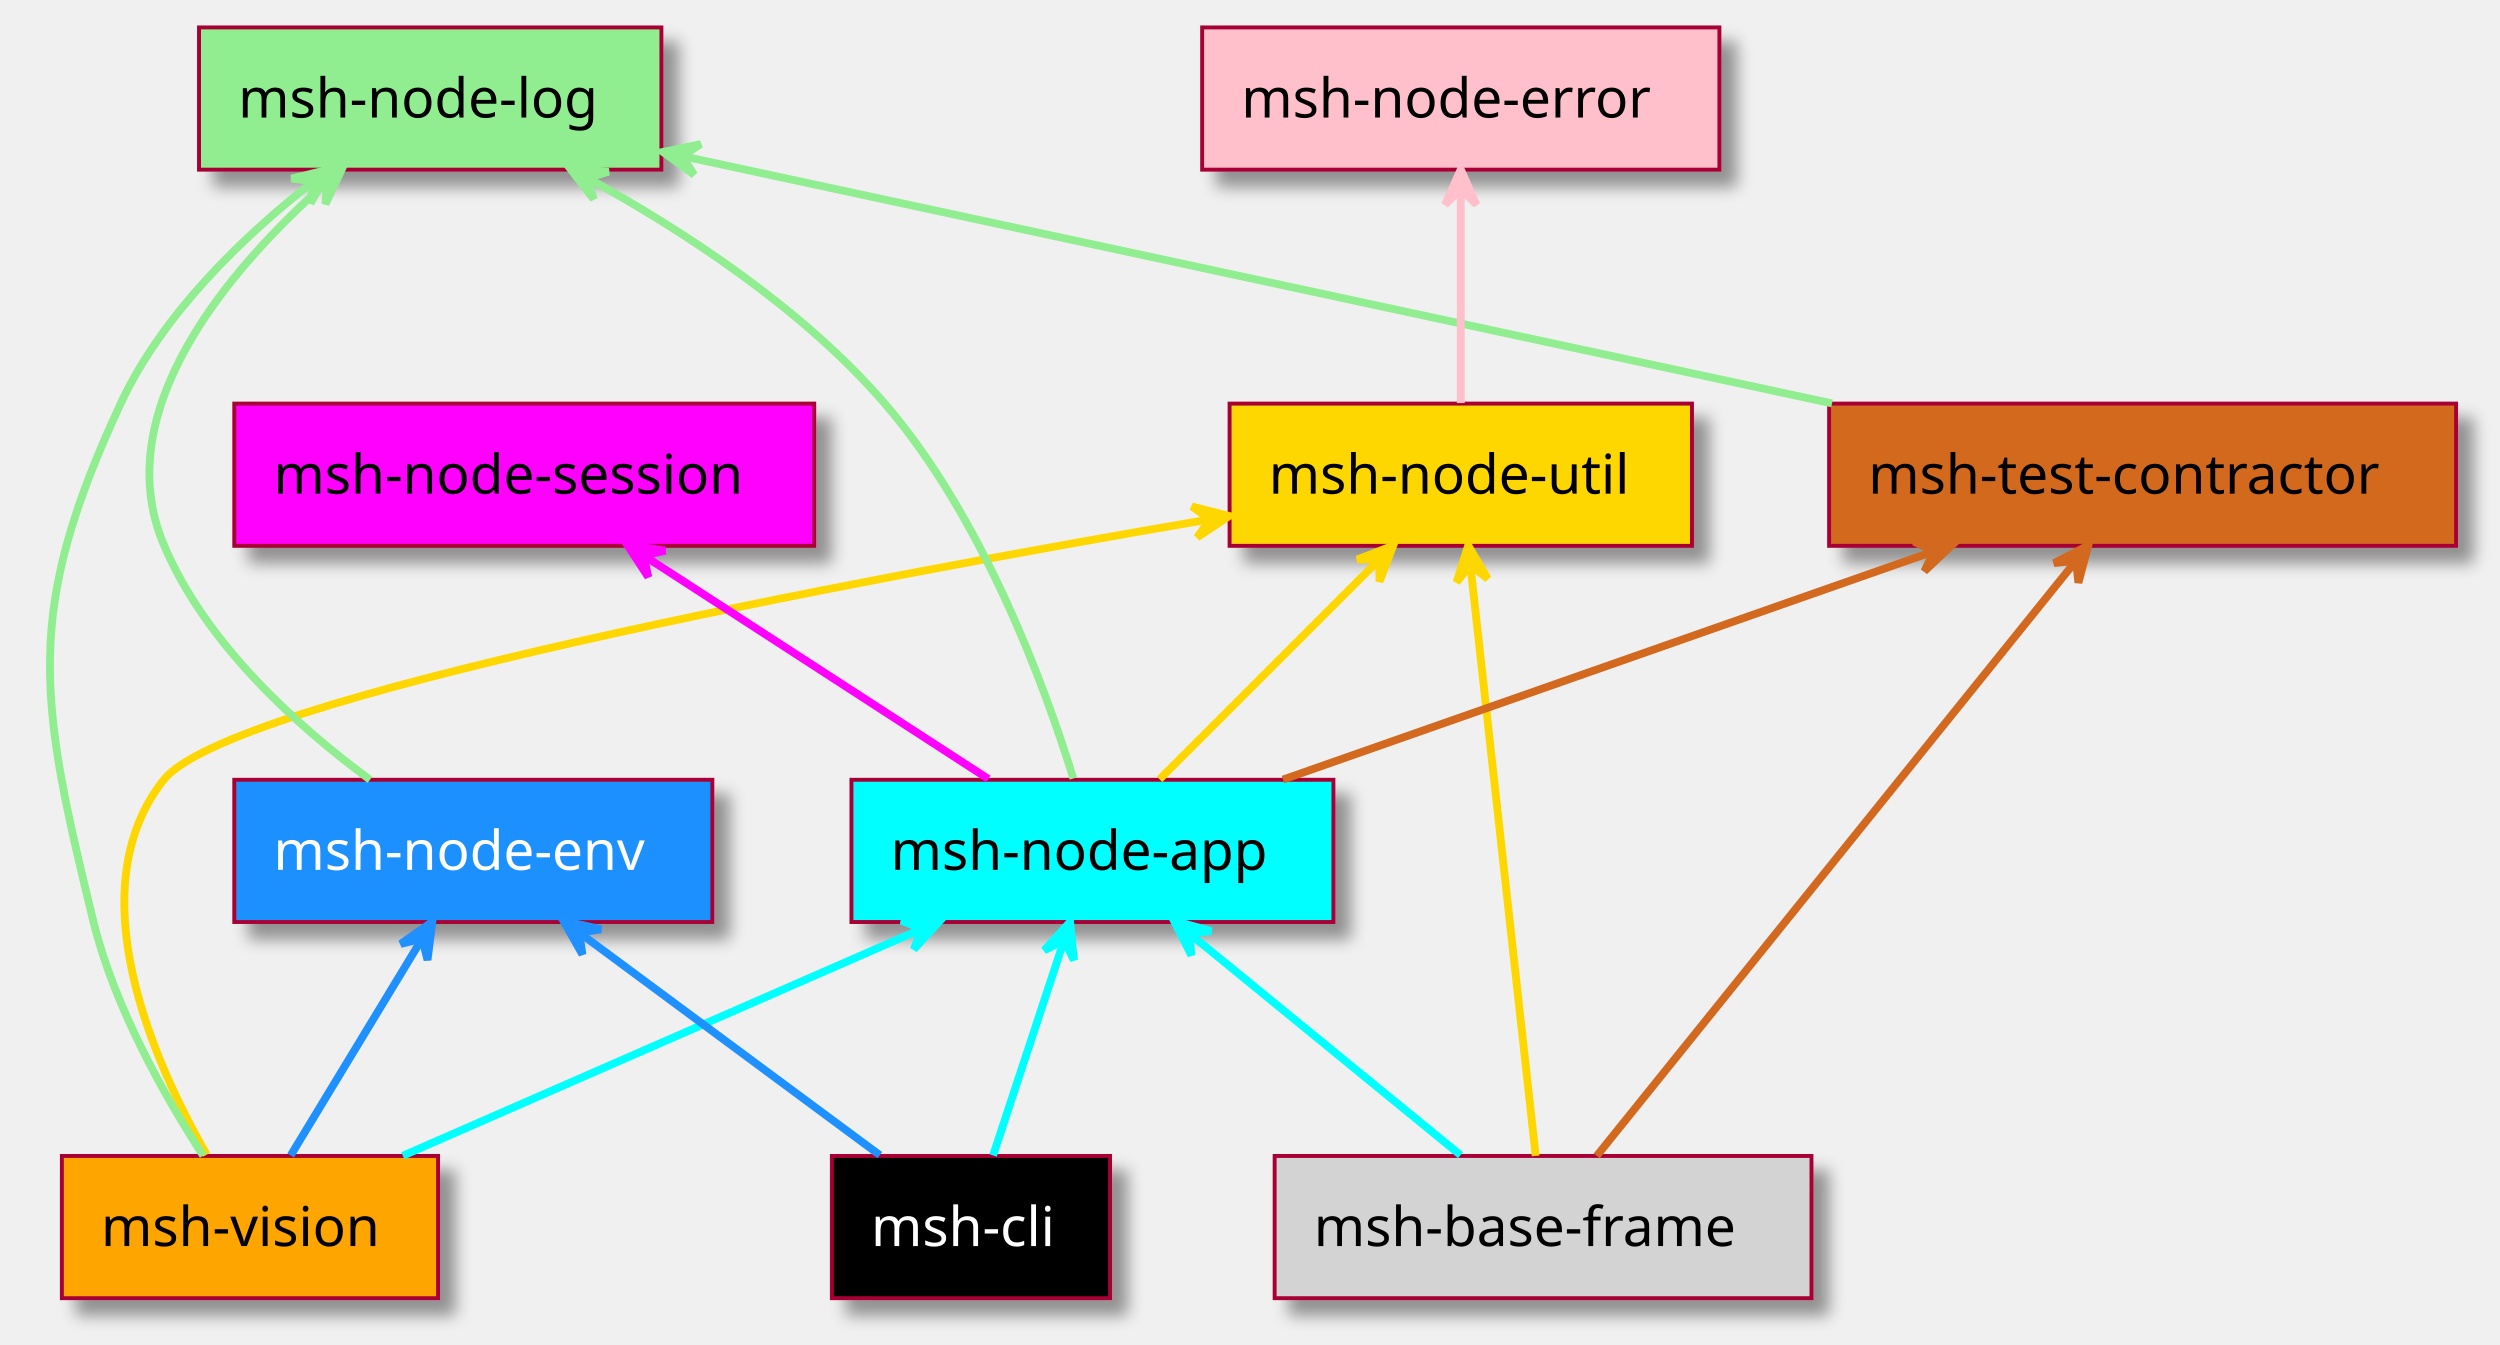
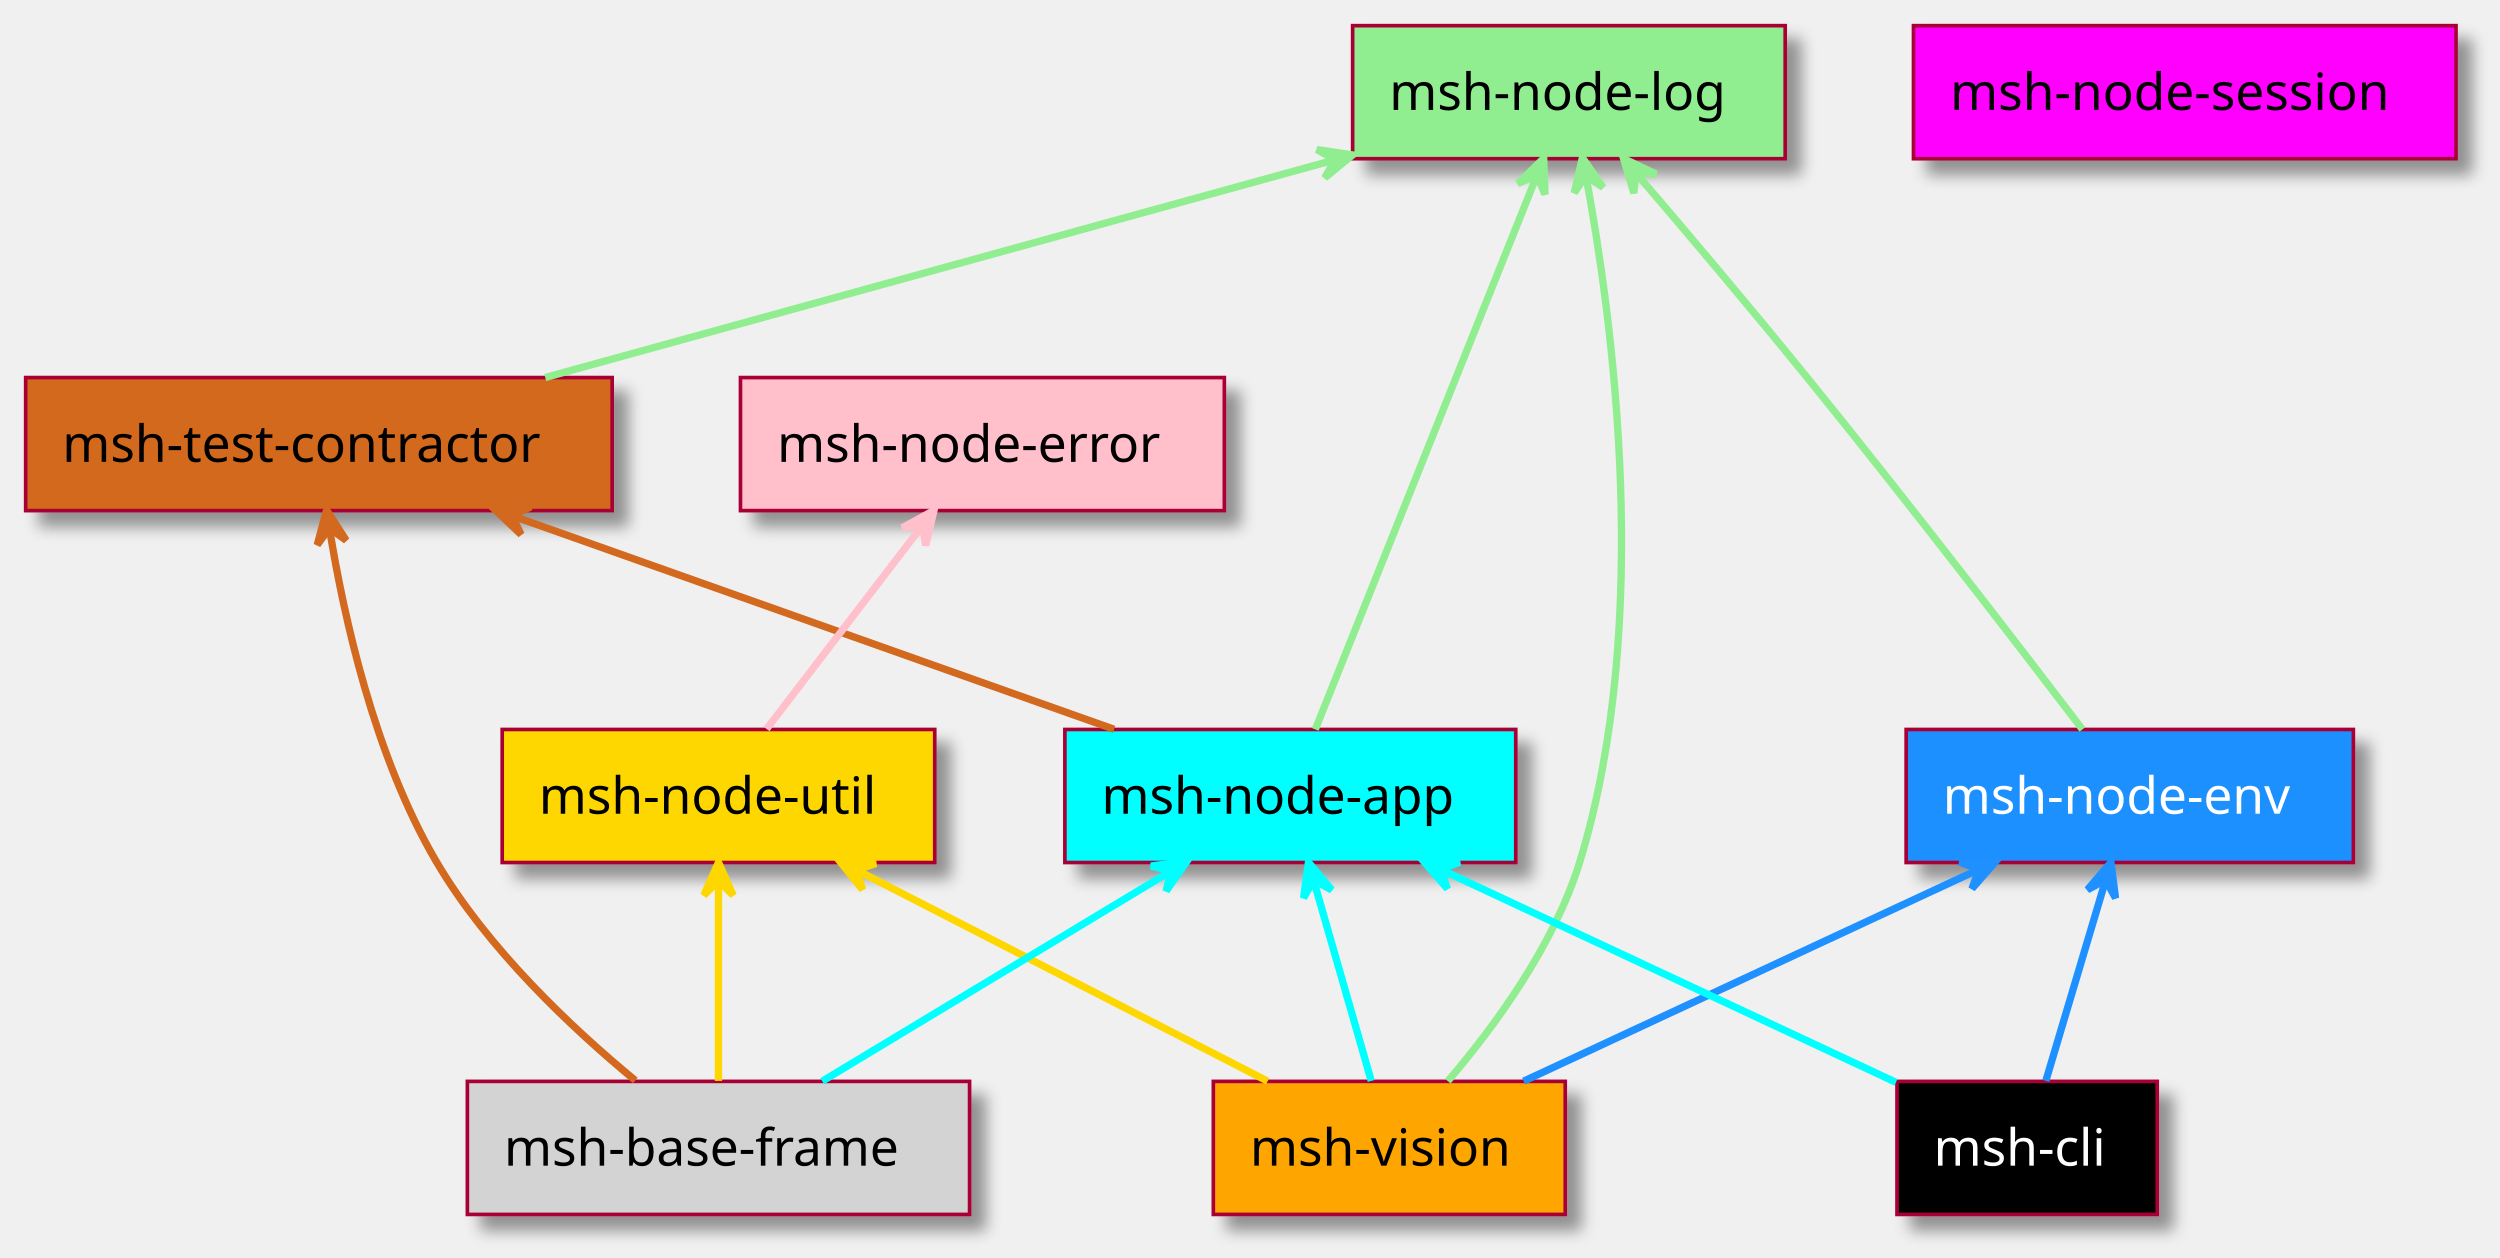
- <svg xmlns="http://www.w3.org/2000/svg" contentScriptType="application/ecmascript" contentStyleType="text/css" height="343px" preserveAspectRatio="none" style="width:638px;height:343px;background:#FFFFFF;" version="1.1" viewBox="0 0 638 343" width="638px" zoomAndPan="magnify">
+ <svg xmlns="http://www.w3.org/2000/svg" contentScriptType="application/ecmascript" contentStyleType="text/css" height="343px" preserveAspectRatio="none" style="width:682px;height:343px;background:#FFFFFF;" version="1.1" viewBox="0 0 682 343" width="682px" zoomAndPan="magnify">
  <defs>
-     <filter height="300%" id="f1cvawyjxps370" width="300%" x="-1" y="-1">
+     <filter height="300%" id="f1vmir36l8lwkv" width="300%" x="-1" y="-1">
      <feGaussianBlur result="blurOut" stdDeviation="2.0" />
      <feColorMatrix in="blurOut" result="blurOut2" type="matrix" values="0 0 0 0 0 0 0 0 0 0 0 0 0 0 0 0 0 0 .4 0" />
      <feOffset dx="4.0" dy="4.0" in="blurOut2" result="blurOut3" />
      <feBlend in="SourceGraphic" in2="blurOut3" mode="normal" />
    </filter>
  </defs>
  <g>
-     <rect fill="#FFC0CB" filter="url(#f1cvawyjxps370)" height="36.297" style="stroke:#A80036;stroke-width:1.0;" width="132" x="306.79" y="7" />
-     <text fill="#000000" font-family="sans-serif" font-size="14" lengthAdjust="spacing" textLength="112" x="316.79" y="29.995">msh-node-error</text>
-     <rect fill="#FF00FF" filter="url(#f1cvawyjxps370)" height="36.297" style="stroke:#A80036;stroke-width:1.0;" width="148" x="59.79" y="103" />
-     <text fill="#000000" font-family="sans-serif" font-size="14" lengthAdjust="spacing" textLength="128" x="69.79" y="125.995">msh-node-session</text>
-     <rect fill="#FFD700" filter="url(#f1cvawyjxps370)" height="36.297" style="stroke:#A80036;stroke-width:1.0;" width="118" x="313.79" y="103" />
-     <text fill="#000000" font-family="sans-serif" font-size="14" lengthAdjust="spacing" textLength="98" x="323.79" y="125.995">msh-node-util</text>
-     <rect fill="#90EE90" filter="url(#f1cvawyjxps370)" height="36.297" style="stroke:#A80036;stroke-width:1.0;" width="118" x="50.79" y="7" />
-     <text fill="#000000" font-family="sans-serif" font-size="14" lengthAdjust="spacing" textLength="98" x="60.79" y="29.995">msh-node-log</text>
-     <rect fill="#00FFFF" filter="url(#f1cvawyjxps370)" height="36.297" style="stroke:#A80036;stroke-width:1.0;" width="123" x="217.29" y="199" />
-     <text fill="#000000" font-family="sans-serif" font-size="14" lengthAdjust="spacing" textLength="103" x="227.29" y="221.995">msh-node-app</text>
-     <rect fill="#D2691E" filter="url(#f1cvawyjxps370)" height="36.297" style="stroke:#A80036;stroke-width:1.0;" width="160" x="466.79" y="103" />
-     <text fill="#000000" font-family="sans-serif" font-size="14" lengthAdjust="spacing" textLength="140" x="476.79" y="125.995">msh-test-contractor</text>
-     <rect fill="#1E90FF" filter="url(#f1cvawyjxps370)" height="36.297" style="stroke:#A80036;stroke-width:1.0;" width="122" x="59.79" y="199" />
-     <text fill="#FFFFFF" font-family="sans-serif" font-size="14" lengthAdjust="spacing" textLength="102" x="69.79" y="221.995">msh-node-env</text>
-     <rect fill="#D3D3D3" filter="url(#f1cvawyjxps370)" height="36.297" style="stroke:#A80036;stroke-width:1.0;" width="137" x="325.29" y="295" />
-     <text fill="#000000" font-family="sans-serif" font-size="14" lengthAdjust="spacing" textLength="117" x="335.29" y="317.995">msh-base-frame</text>
-     <rect fill="#000000" filter="url(#f1cvawyjxps370)" height="36.297" style="stroke:#A80036;stroke-width:1.0;" width="71" x="212.29" y="295" />
-     <text fill="#FFFFFF" font-family="sans-serif" font-size="14" lengthAdjust="spacing" textLength="51" x="222.29" y="317.995">msh-cli</text>
-     <rect fill="#FFA500" filter="url(#f1cvawyjxps370)" height="36.297" style="stroke:#A80036;stroke-width:1.0;" width="96" x="15.79" y="295" />
-     <text fill="#000000" font-family="sans-serif" font-size="14" lengthAdjust="spacing" textLength="76" x="25.79" y="317.995">msh-vision</text>
-     <path d="M235.21,237.05 C196.4,254.02 140.15,278.61 102.8,294.95 " fill="none" id="node_app-backto-vision" style="stroke:#00FFFF;stroke-width:2.0;" />
-     <polygon fill="#00FFFF" points="239.85,235.02,230.001,234.952,235.267,237.019,233.2,242.284,239.85,235.02" style="stroke:#00FFFF;stroke-width:2.0;" />
-     <path d="M107.57,239.8 C97.41,256.56 83.56,279.4 74.18,294.87 " fill="none" id="node_env-backto-vision" style="stroke:#1E90FF;stroke-width:2.0;" />
-     <polygon fill="#1E90FF" points="110.33,235.24,102.256,240.88,107.747,239.521,109.106,245.012,110.33,235.24" style="stroke:#1E90FF;stroke-width:2.0;" />
-     <path d="M308.6,132.55 C217.12,148.23 58.4,178.08 41.79,199 C19.67,226.86 38.94,270.61 52.74,294.68 " fill="none" id="node_util-backto-vision" style="stroke:#FFD700;stroke-width:2.0;" />
-     <polygon fill="#FFD700" points="313.71,131.68,304.164,129.254,308.781,132.523,305.513,137.14,313.71,131.68" style="stroke:#FFD700;stroke-width:2.0;" />
-     <path d="M79.58,46.62 C62.07,60.37 41.44,80.11 30.79,103 C6,156.27 9.85,177.93 23.79,235 C29.19,257.1 42.13,279.92 51.85,294.92 " fill="none" id="node_log-backto-vision" style="stroke:#90EE90;stroke-width:2.0;" />
-     <polygon fill="#90EE90" points="83.95,43.25,74.378,45.57,79.988,46.3,79.258,51.91,83.95,43.25" style="stroke:#90EE90;stroke-width:2.0;" />
-     <path d="M303.62,238.3 C324.24,255.15 353.23,278.85 372.73,294.79 " fill="none" id="node_app-backto-base_frame" style="stroke:#00FFFF;stroke-width:2.0;" />
-     <polygon fill="#00FFFF" points="299.61,235.02,304.057,243.808,303.485,238.18,309.113,237.608,299.61,235.02" style="stroke:#00FFFF;stroke-width:2.0;" />
-     <path d="M375.28,144.59 C379.54,183.1 388.11,260.65 391.91,294.98 " fill="none" id="node_util-backto-base_frame" style="stroke:#FFD700;stroke-width:2.0;" />
-     <polygon fill="#FFD700" points="374.69,139.2,371.717,148.589,375.247,144.169,379.668,147.698,374.69,139.2" style="stroke:#FFD700;stroke-width:2.0;" />
-     <path d="M529.73,143.18 C499.13,181.19 435.48,260.23 407.49,294.98 " fill="none" id="test_contractor-backto-base_frame" style="stroke:#D2691E;stroke-width:2.0;" />
-     <polygon fill="#D2691E" points="532.94,139.2,524.178,143.698,529.803,143.093,530.407,148.718,532.94,139.2" style="stroke:#D2691E;stroke-width:2.0;" />
-     <path d="M150,45.46 C174.42,58.9 204.83,78.7 225.79,103 C250.84,132.04 266.58,174.94 273.92,198.66 " fill="none" id="node_log-backto-node_app" style="stroke:#90EE90;stroke-width:2.0;" />
-     <polygon fill="#90EE90" points="145.51,43.03,151.505,50.844,149.902,45.419,155.327,43.817,145.51,43.03" style="stroke:#90EE90;stroke-width:2.0;" />
-     <path d="M164.45,141.88 C190.48,158.75 227.45,182.72 252.24,198.79 " fill="none" id="node_session-backto-node_app" style="stroke:#FF00FF;stroke-width:2.0;" />
-     <polygon fill="#FF00FF" points="160.05,139.02,165.438,147.264,164.249,141.734,169.78,140.546,160.05,139.02" style="stroke:#FF00FF;stroke-width:2.0;" />
-     <path d="M351.85,142.94 C335.01,159.78 311.65,183.14 295.92,198.87 " fill="none" id="node_util-backto-node_app" style="stroke:#FFD700;stroke-width:2.0;" />
-     <polygon fill="#FFD700" points="355.55,139.24,346.365,142.794,352.022,142.783,352.033,148.44,355.55,139.24" style="stroke:#FFD700;stroke-width:2.0;" />
-     <path d="M493.35,140.74 C444.95,157.72 374.26,182.52 327.41,198.95 " fill="none" id="test_contractor-backto-node_app" style="stroke:#D2691E;stroke-width:2.0;" />
-     <polygon fill="#D2691E" points="498.26,139.02,488.443,138.231,493.543,140.678,491.096,145.778,498.26,139.02" style="stroke:#D2691E;stroke-width:2.0;" />
-     <path d="M271.46,240.23 C265.94,256.95 258.5,279.53 253.44,294.87 " fill="none" id="node_app-backto-cli" style="stroke:#00FFFF;stroke-width:2.0;" />
-     <polygon fill="#00FFFF" points="273.1,235.24,266.479,242.531,271.532,239.988,274.075,245.041,273.1,235.24" style="stroke:#00FFFF;stroke-width:2.0;" />
-     <path d="M147.93,238.09 C170.71,254.95 202.91,278.79 224.53,294.79 " fill="none" id="node_env-backto-cli" style="stroke:#1E90FF;stroke-width:2.0;" />
-     <polygon fill="#1E90FF" points="143.79,235.02,148.644,243.59,147.809,237.995,153.404,237.16,143.79,235.02" style="stroke:#1E90FF;stroke-width:2.0;" />
-     <path d="M83.33,46.57 C58.56,68.51 27.35,104.76 41.79,139 C52.43,164.24 75.83,185.3 94.42,198.99 " fill="none" id="node_log-backto-node_env" style="stroke:#90EE90;stroke-width:2.0;" />
-     <polygon fill="#90EE90" points="87.24,43.17,77.821,46.048,83.464,46.447,83.065,52.09,87.24,43.17" style="stroke:#90EE90;stroke-width:2.0;" />
-     <path d="M174.24,39.86 C252.21,56.64 383.46,84.87 467.54,102.95 " fill="none" id="node_log-backto-test_contractor" style="stroke:#90EE90;stroke-width:2.0;" />
-     <polygon fill="#90EE90" points="169.18,38.78,177.131,44.593,174.067,39.837,178.822,36.774,169.18,38.78" style="stroke:#90EE90;stroke-width:2.0;" />
-     <path d="M372.79,48.66 C372.79,65.34 372.79,87.66 372.79,102.87 " fill="none" id="node_error-backto-node_util" style="stroke:#FFC0CB;stroke-width:2.0;" />
-     <polygon fill="#FFC0CB" points="372.79,43.24,368.79,52.24,372.79,48.24,376.79,52.24,372.79,43.24" style="stroke:#FFC0CB;stroke-width:2.0;" />
+     <rect fill="#FFC0CB" filter="url(#f1vmir36l8lwkv)" height="36.297" style="stroke:#A80036;stroke-width:1.0;" width="132" x="202" y="103" />
+     <text fill="#000000" font-family="sans-serif" font-size="14" lengthAdjust="spacing" textLength="112" x="212" y="125.995">msh-node-error</text>
+     <rect fill="#FF00FF" filter="url(#f1vmir36l8lwkv)" height="36.297" style="stroke:#A80036;stroke-width:1.0;" width="148" x="522" y="7" />
+     <text fill="#000000" font-family="sans-serif" font-size="14" lengthAdjust="spacing" textLength="128" x="532" y="29.995">msh-node-session</text>
+     <rect fill="#FFD700" filter="url(#f1vmir36l8lwkv)" height="36.297" style="stroke:#A80036;stroke-width:1.0;" width="118" x="137" y="199" />
+     <text fill="#000000" font-family="sans-serif" font-size="14" lengthAdjust="spacing" textLength="98" x="147" y="221.995">msh-node-util</text>
+     <rect fill="#90EE90" filter="url(#f1vmir36l8lwkv)" height="36.297" style="stroke:#A80036;stroke-width:1.0;" width="118" x="369" y="7" />
+     <text fill="#000000" font-family="sans-serif" font-size="14" lengthAdjust="spacing" textLength="98" x="379" y="29.995">msh-node-log</text>
+     <rect fill="#00FFFF" filter="url(#f1vmir36l8lwkv)" height="36.297" style="stroke:#A80036;stroke-width:1.0;" width="123" x="290.5" y="199" />
+     <text fill="#000000" font-family="sans-serif" font-size="14" lengthAdjust="spacing" textLength="103" x="300.5" y="221.995">msh-node-app</text>
+     <rect fill="#D2691E" filter="url(#f1vmir36l8lwkv)" height="36.297" style="stroke:#A80036;stroke-width:1.0;" width="160" x="7" y="103" />
+     <text fill="#000000" font-family="sans-serif" font-size="14" lengthAdjust="spacing" textLength="140" x="17" y="125.995">msh-test-contractor</text>
+     <rect fill="#1E90FF" filter="url(#f1vmir36l8lwkv)" height="36.297" style="stroke:#A80036;stroke-width:1.0;" width="122" x="520" y="199" />
+     <text fill="#FFFFFF" font-family="sans-serif" font-size="14" lengthAdjust="spacing" textLength="102" x="530" y="221.995">msh-node-env</text>
+     <rect fill="#D3D3D3" filter="url(#f1vmir36l8lwkv)" height="36.297" style="stroke:#A80036;stroke-width:1.0;" width="137" x="127.5" y="295" />
+     <text fill="#000000" font-family="sans-serif" font-size="14" lengthAdjust="spacing" textLength="117" x="137.5" y="317.995">msh-base-frame</text>
+     <rect fill="#000000" filter="url(#f1vmir36l8lwkv)" height="36.297" style="stroke:#A80036;stroke-width:1.0;" width="71" x="517.5" y="295" />
+     <text fill="#FFFFFF" font-family="sans-serif" font-size="14" lengthAdjust="spacing" textLength="51" x="527.5" y="317.995">msh-cli</text>
+     <rect fill="#FFA500" filter="url(#f1vmir36l8lwkv)" height="36.297" style="stroke:#A80036;stroke-width:1.0;" width="96" x="331" y="295" />
+     <text fill="#000000" font-family="sans-serif" font-size="14" lengthAdjust="spacing" textLength="76" x="341" y="317.995">msh-vision</text>
+     <path d="M358.38,240.23 C363.19,256.95 369.67,279.53 374.08,294.87 " fill="none" id="node_app-backto-vision" style="stroke:#00FFFF;stroke-width:2.0;" />
+     <polygon fill="#00FFFF" points="356.95,235.24,355.603,244.996,358.337,240.044,363.289,242.777,356.95,235.24" style="stroke:#00FFFF;stroke-width:2.0;" />
+     <path d="M539.61,237.26 C503.17,254.22 450.6,278.68 415.65,294.95 " fill="none" id="node_env-backto-vision" style="stroke:#1E90FF;stroke-width:2.0;" />
+     <polygon fill="#1E90FF" points="544.42,235.02,534.572,235.177,539.884,237.124,537.938,242.435,544.42,235.02" style="stroke:#1E90FF;stroke-width:2.0;" />
+     <path d="M233.9,237.47 C266.9,254.42 314.26,278.75 345.8,294.95 " fill="none" id="node_util-backto-vision" style="stroke:#FFD700;stroke-width:2.0;" />
+     <polygon fill="#FFD700" points="229.14,235.02,235.313,242.694,233.586,237.307,238.973,235.58,229.14,235.02" style="stroke:#FFD700;stroke-width:2.0;" />
+     <path d="M432.63,47.97 C439.87,86.74 451.07,169.41 431,235 C423.97,257.98 407.5,280.3 394.97,294.93 " fill="none" id="node_log-backto-vision" style="stroke:#90EE90;stroke-width:2.0;" />
+     <polygon fill="#90EE90" points="431.68,43.02,429.453,52.614,432.625,47.93,437.308,51.102,431.68,43.02" style="stroke:#90EE90;stroke-width:2.0;" />
+     <path d="M319.34,237.68 C291.23,254.62 251.07,278.81 224.3,294.95 " fill="none" id="node_app-backto-base_frame" style="stroke:#00FFFF;stroke-width:2.0;" />
+     <polygon fill="#00FFFF" points="323.75,235.02,313.978,236.244,319.469,237.603,318.11,243.094,323.75,235.02" style="stroke:#00FFFF;stroke-width:2.0;" />
+     <path d="M196,240.66 C196,257.34 196,279.66 196,294.87 " fill="none" id="node_util-backto-base_frame" style="stroke:#FFD700;stroke-width:2.0;" />
+     <polygon fill="#FFD700" points="196,235.24,192,244.24,196,240.24,200,244.24,196,235.24" style="stroke:#FFD700;stroke-width:2.0;" />
+     <path d="M89.9,144.28 C93.74,168.07 102.11,206.23 119,235 C132.97,258.81 156.05,280.5 173.31,294.75 " fill="none" id="test_contractor-backto-base_frame" style="stroke:#D2691E;stroke-width:2.0;" />
+     <polygon fill="#D2691E" points="89.1,139.14,86.536,148.649,89.871,144.08,94.44,147.416,89.1,139.14" style="stroke:#D2691E;stroke-width:2.0;" />
+     <path d="M419.15,48.11 C403.81,86.47 372.6,164.51 358.81,198.98 " fill="none" id="node_log-backto-node_app" style="stroke:#90EE90;stroke-width:2.0;" />
+     <polygon fill="#90EE90" points="421.12,43.2,414.064,50.071,419.263,47.842,421.491,53.042,421.12,43.2" style="stroke:#90EE90;stroke-width:2.0;" />
+     <path d="M139.84,140.74 C187.7,157.72 257.6,182.52 303.92,198.95 " fill="none" id="test_contractor-backto-node_app" style="stroke:#D2691E;stroke-width:2.0;" />
+     <polygon fill="#D2691E" points="134.99,139.02,142.136,145.798,139.703,140.691,144.809,138.257,134.99,139.02" style="stroke:#D2691E;stroke-width:2.0;" />
+     <path d="M393.21,237.27 C429.71,254.34 482.45,279 517.21,295.26 " fill="none" id="node_app-backto-cli" style="stroke:#00FFFF;stroke-width:2.0;" />
+     <polygon fill="#00FFFF" points="388.4,235.02,394.863,242.452,392.931,237.135,398.247,235.203,388.4,235.02" style="stroke:#00FFFF;stroke-width:2.0;" />
+     <path d="M574.38,240.23 C569.4,256.95 562.67,279.53 558.1,294.87 " fill="none" id="node_env-backto-cli" style="stroke:#1E90FF;stroke-width:2.0;" />
+     <polygon fill="#1E90FF" points="575.86,235.24,569.453,242.72,574.43,240.031,577.119,245.008,575.86,235.24" style="stroke:#1E90FF;stroke-width:2.0;" />
+     <path d="M446.48,47.43 C459.62,62.78 477.59,84 493,103 C520.25,136.6 551.11,176.73 568.09,198.99 " fill="none" id="node_log-backto-node_env" style="stroke:#90EE90;stroke-width:2.0;" />
+     <polygon fill="#90EE90" points="442.91,43.27,445.727,52.707,446.163,47.067,451.803,47.503,442.91,43.27" style="stroke:#90EE90;stroke-width:2.0;" />
+     <path d="M363.86,43.68 C302.19,60.68 209.6,86.21 148.74,102.98 " fill="none" id="node_log-backto-test_contractor" style="stroke:#90EE90;stroke-width:2.0;" />
+     <polygon fill="#90EE90" points="368.99,42.27,359.25,40.808,364.17,43.6,361.378,48.52,368.99,42.27" style="stroke:#90EE90;stroke-width:2.0;" />
+     <path d="M251.63,143.37 C238.76,160.17 221.07,183.27 209.12,198.87 " fill="none" id="node_error-backto-node_util" style="stroke:#FFC0CB;stroke-width:2.0;" />
+     <polygon fill="#FFC0CB" points="254.79,139.24,246.152,143.971,251.758,143.216,252.513,148.822,254.79,139.24" style="stroke:#FFC0CB;stroke-width:2.0;" />
  </g>
</svg>
